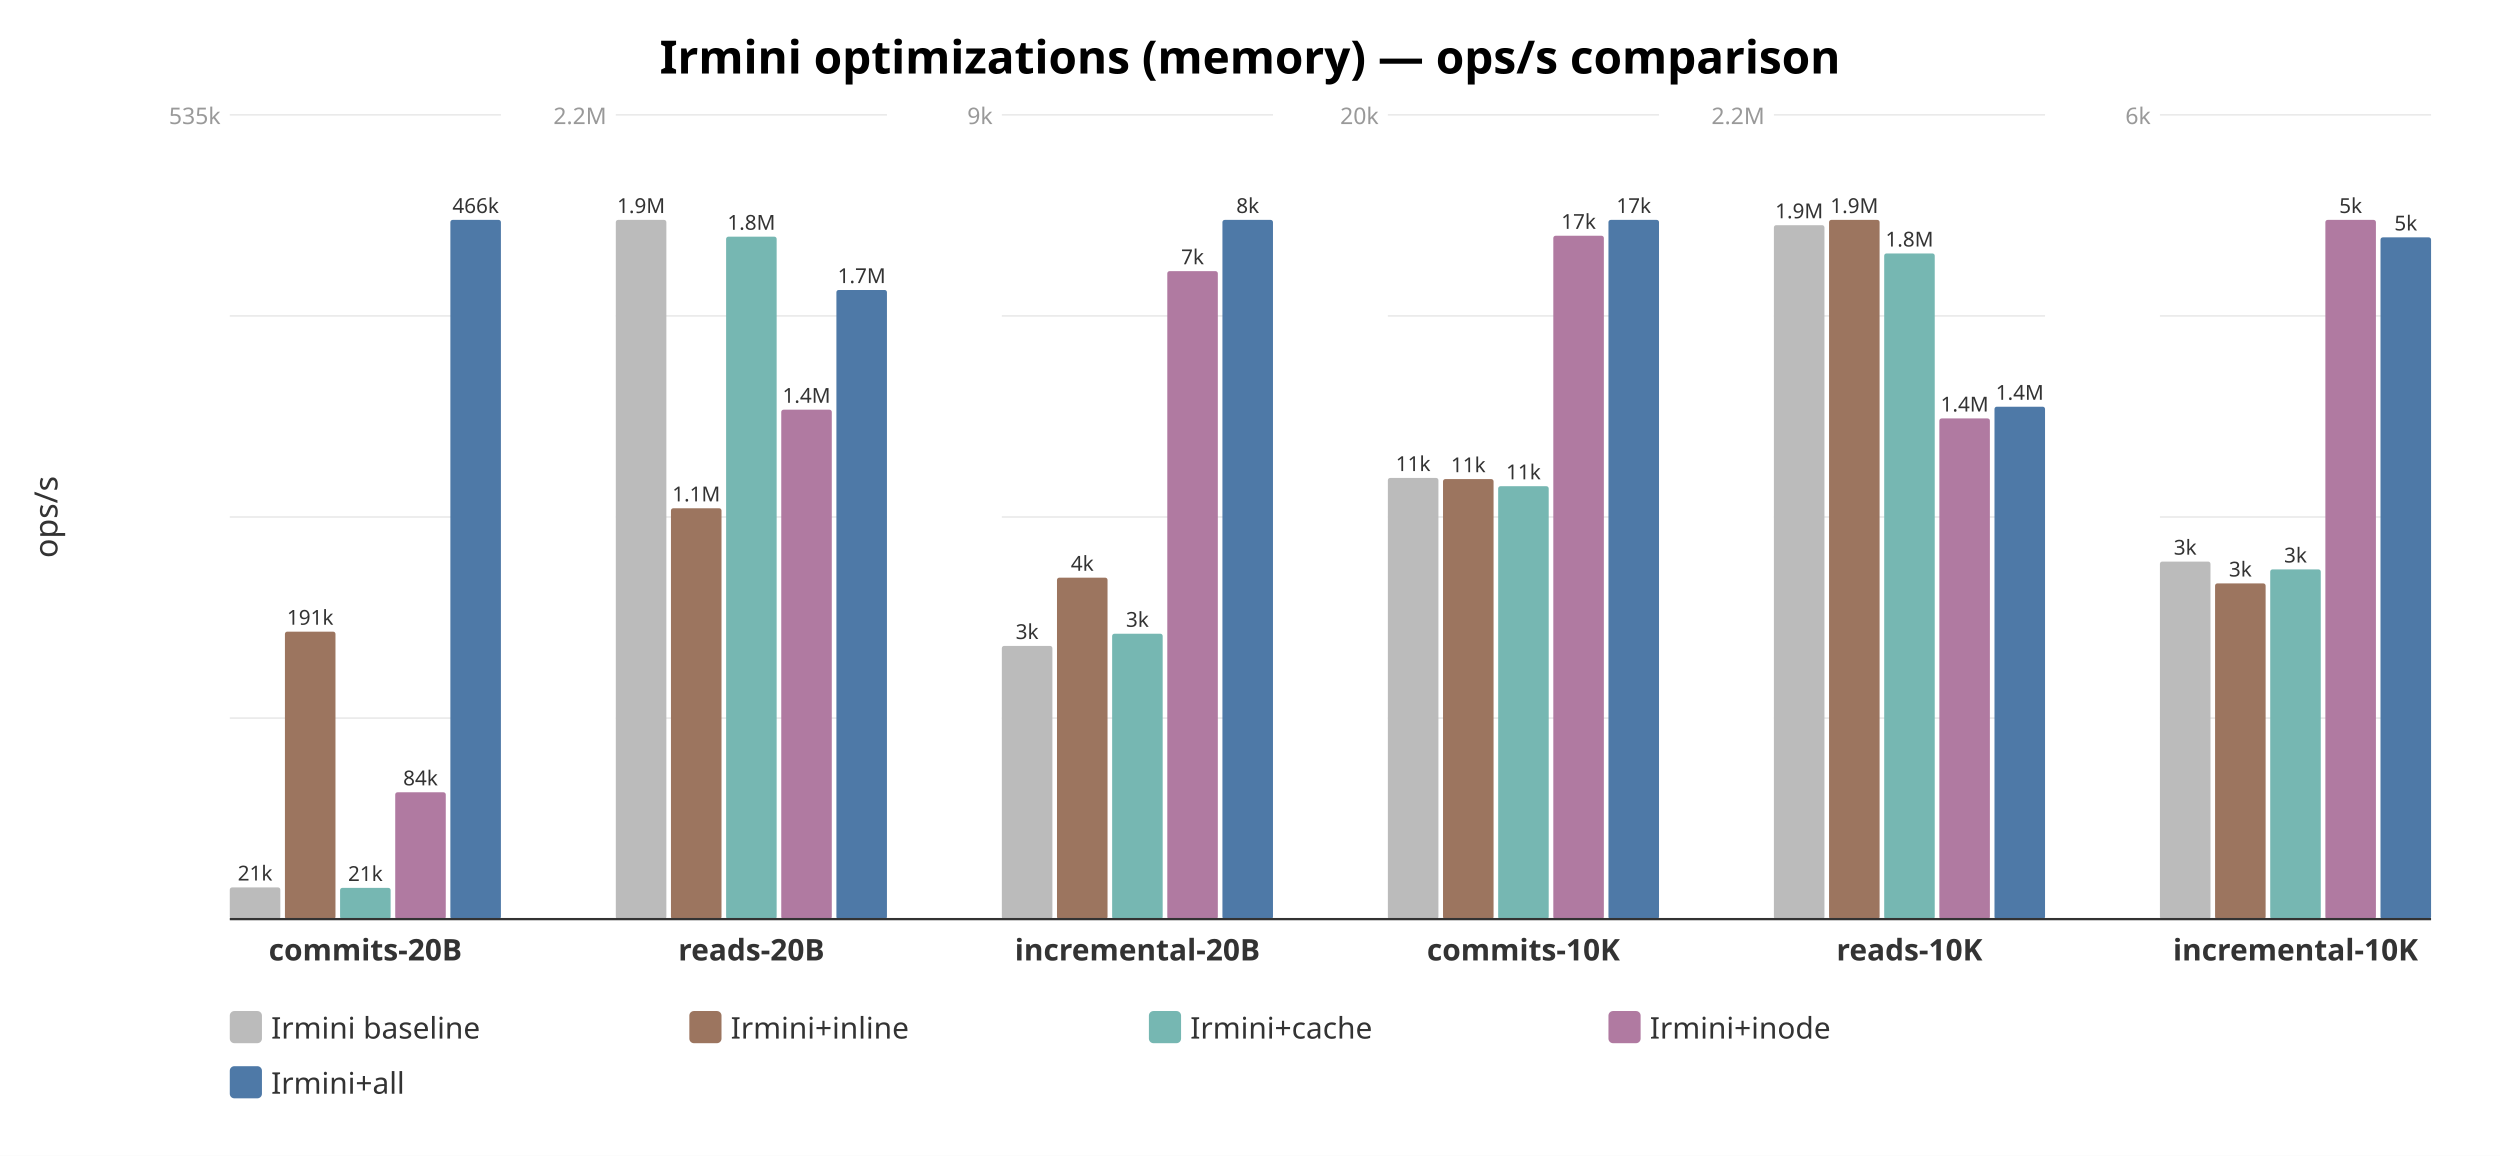
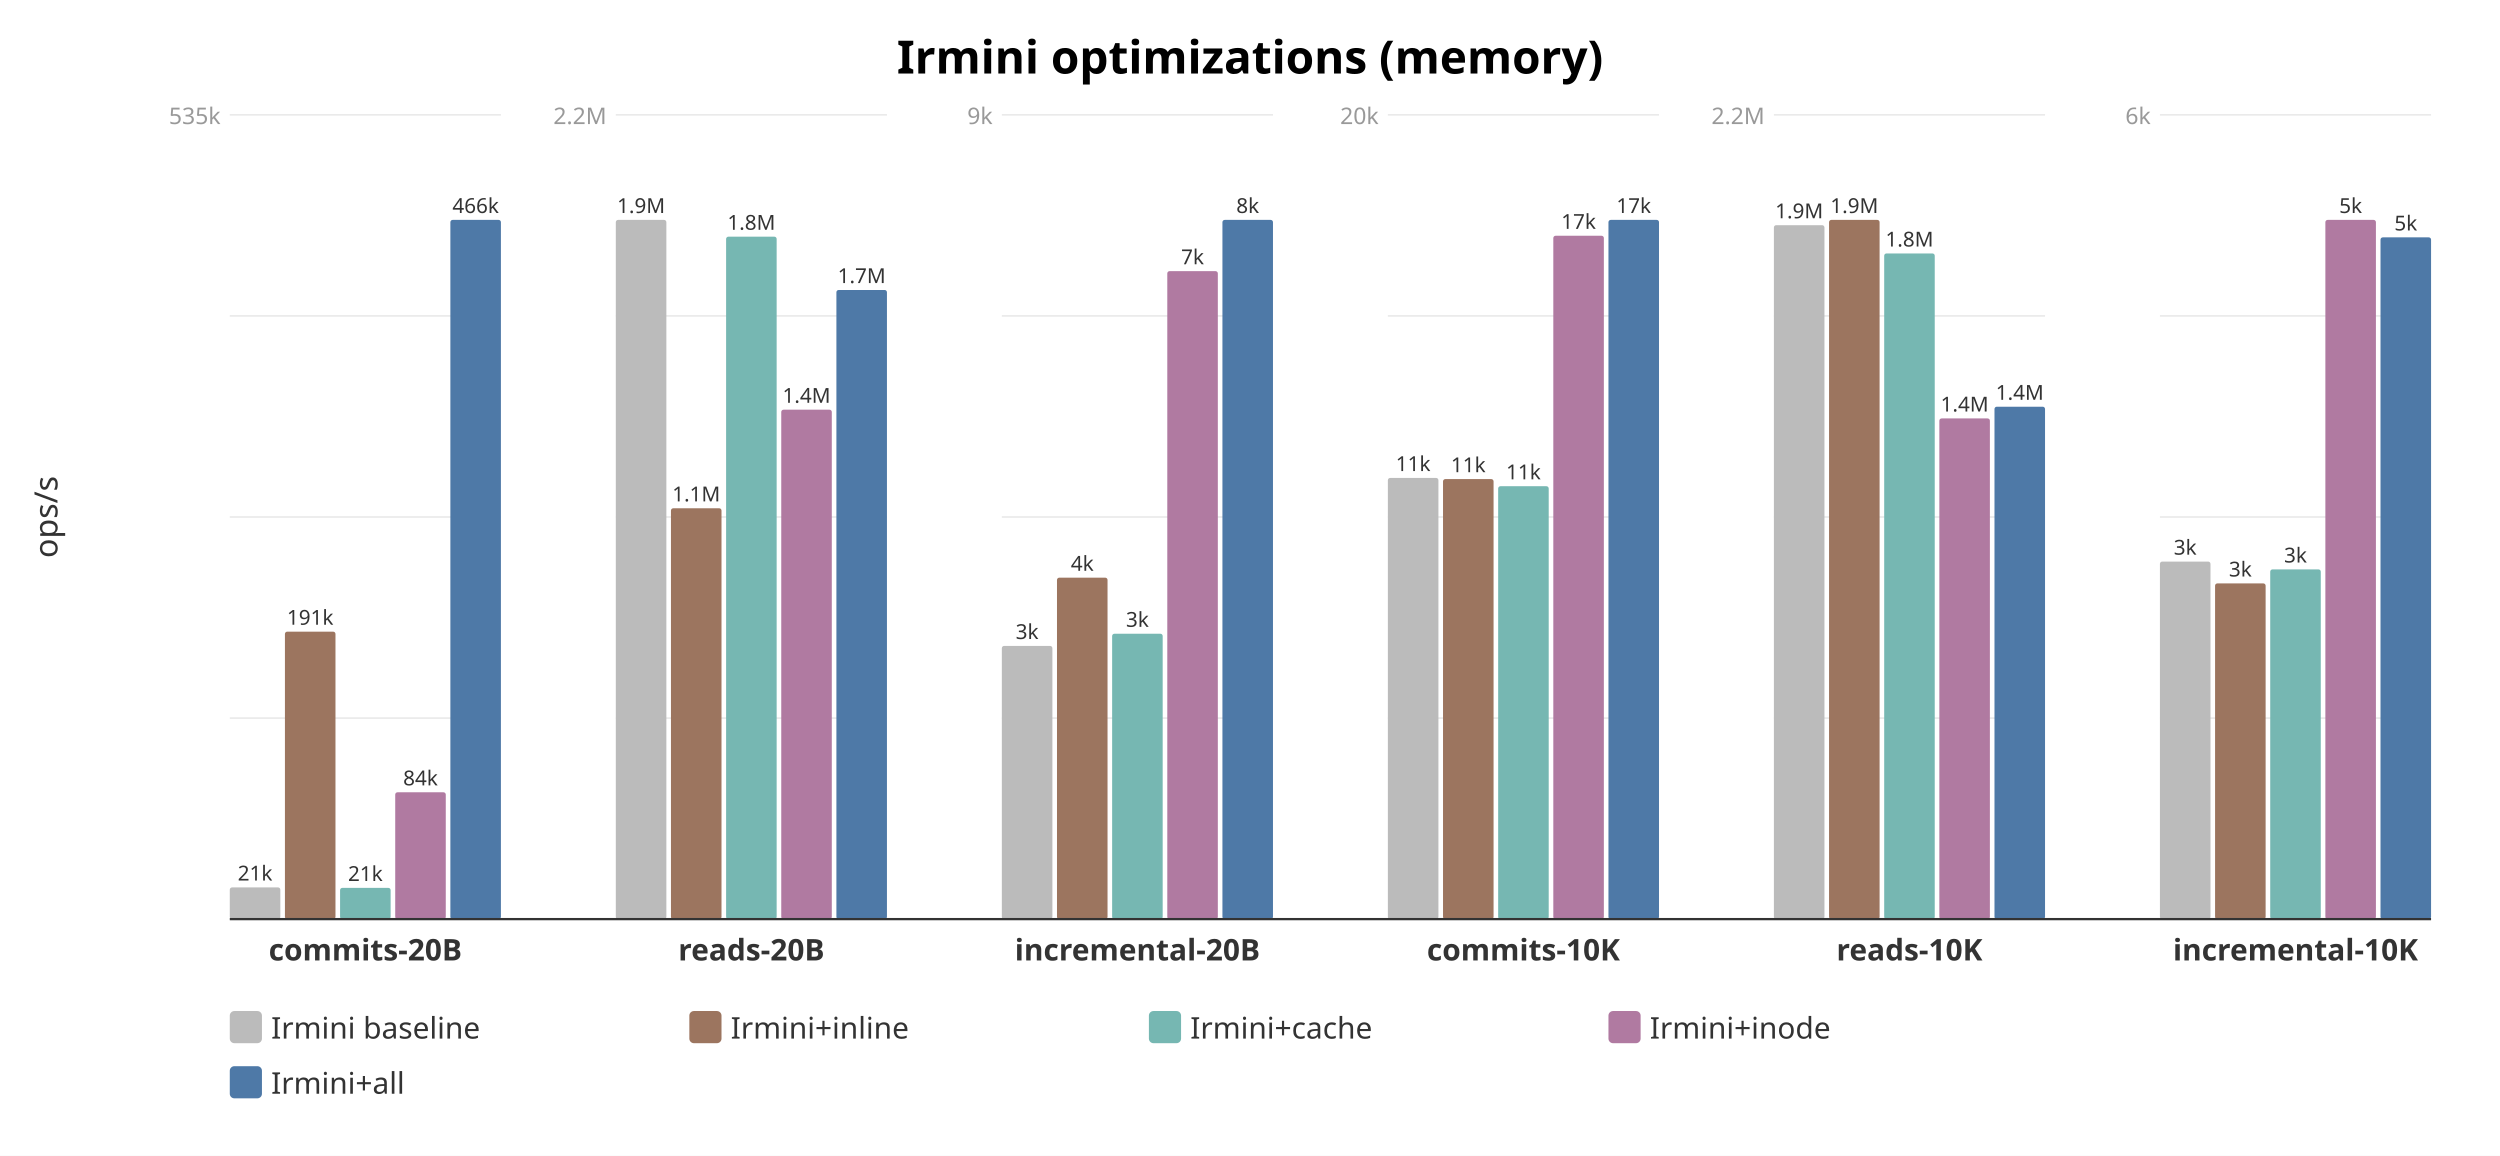
<svg xmlns="http://www.w3.org/2000/svg" width="1088" height="503" font-family="system-ui, sans-serif" font-size="14">
  <rect width="1088" height="503" fill="white" />
  <defs>
</defs>
-   <text x="544.0" y="32" text-anchor="middle" font-size="20" font-weight="bold">Irmini optimizations (memory) — ops/s comparison</text>
+   <text x="544.0" y="32" text-anchor="middle" font-size="20" font-weight="bold">Irmini optimizations (memory)</text>
  <g transform="translate(100,50)">
    <text x="-75" y="175.0" text-anchor="middle" font-size="14" fill="#333" transform="rotate(-90,-75,175.0)">ops/s</text>
    <line x1="0" y1="262.5" x2="118" y2="262.5" stroke="#e0e0e0" stroke-width="0.5" />
    <line x1="0" y1="175.0" x2="118" y2="175.0" stroke="#e0e0e0" stroke-width="0.5" />
    <line x1="0" y1="87.5" x2="118" y2="87.5" stroke="#e0e0e0" stroke-width="0.5" />
    <line x1="0" y1="0.0" x2="118" y2="0.0" stroke="#e0e0e0" stroke-width="0.5" />
    <text x="-4.0" y="4.0" text-anchor="end" font-size="10" fill="#999">535k</text>
    <rect x="0.0" y="336.2" width="22" height="13.8" fill="#bbb" rx="1" />
    <text x="11.0" y="333.2" text-anchor="middle" font-size="9" fill="#333">21k</text>
    <rect x="24.0" y="224.9" width="22" height="125.1" fill="#9c755f" rx="1" />
    <text x="35.0" y="221.9" text-anchor="middle" font-size="9" fill="#333">191k</text>
    <rect x="48.0" y="336.4" width="22" height="13.6" fill="#76b7b2" rx="1" />
    <text x="59.0" y="333.4" text-anchor="middle" font-size="9" fill="#333">21k</text>
    <rect x="72.0" y="294.8" width="22" height="55.2" fill="#b07aa1" rx="1" />
    <text x="83.0" y="291.8" text-anchor="middle" font-size="9" fill="#333">84k</text>
    <rect x="96.0" y="45.7" width="22" height="304.3" fill="#4e79a7" rx="1" />
    <text x="107.0" y="42.7" text-anchor="middle" font-size="9" fill="#333">466k</text>
    <text x="59.0" y="368" text-anchor="middle" font-size="13" font-weight="bold" fill="#333">commits-20B</text>
    <line x1="168" y1="262.5" x2="286" y2="262.5" stroke="#e0e0e0" stroke-width="0.5" />
    <line x1="168" y1="175.0" x2="286" y2="175.0" stroke="#e0e0e0" stroke-width="0.5" />
    <line x1="168" y1="87.5" x2="286" y2="87.5" stroke="#e0e0e0" stroke-width="0.5" />
    <line x1="168" y1="0.0" x2="286" y2="0.0" stroke="#e0e0e0" stroke-width="0.5" />
    <text x="164.0" y="4.0" text-anchor="end" font-size="10" fill="#999">2.2M</text>
    <rect x="168.0" y="45.7" width="22" height="304.3" fill="#bbb" rx="1" />
    <text x="179.0" y="42.7" text-anchor="middle" font-size="9" fill="#333">1.9M</text>
    <rect x="192.0" y="171.2" width="22" height="178.8" fill="#9c755f" rx="1" />
    <text x="203.0" y="168.2" text-anchor="middle" font-size="9" fill="#333">1.1M</text>
    <rect x="216.0" y="53.0" width="22" height="297.0" fill="#76b7b2" rx="1" />
    <text x="227.0" y="50.0" text-anchor="middle" font-size="9" fill="#333">1.8M</text>
    <rect x="240.0" y="128.3" width="22" height="221.7" fill="#b07aa1" rx="1" />
    <text x="251.0" y="125.3" text-anchor="middle" font-size="9" fill="#333">1.4M</text>
    <rect x="264.0" y="76.2" width="22" height="273.8" fill="#4e79a7" rx="1" />
    <text x="275.0" y="73.2" text-anchor="middle" font-size="9" fill="#333">1.7M</text>
    <text x="227.0" y="368" text-anchor="middle" font-size="13" font-weight="bold" fill="#333">reads-20B</text>
    <line x1="336" y1="262.5" x2="454" y2="262.5" stroke="#e0e0e0" stroke-width="0.5" />
    <line x1="336" y1="175.0" x2="454" y2="175.0" stroke="#e0e0e0" stroke-width="0.5" />
    <line x1="336" y1="87.5" x2="454" y2="87.5" stroke="#e0e0e0" stroke-width="0.5" />
    <line x1="336" y1="0.0" x2="454" y2="0.0" stroke="#e0e0e0" stroke-width="0.5" />
    <text x="332.0" y="4.0" text-anchor="end" font-size="10" fill="#999">9k</text>
    <rect x="336.0" y="231.1" width="22" height="118.9" fill="#bbb" rx="1" />
    <text x="347.0" y="228.1" text-anchor="middle" font-size="9" fill="#333">3k</text>
    <rect x="360.0" y="201.4" width="22" height="148.6" fill="#9c755f" rx="1" />
    <text x="371.0" y="198.4" text-anchor="middle" font-size="9" fill="#333">4k</text>
    <rect x="384.0" y="225.8" width="22" height="124.2" fill="#76b7b2" rx="1" />
    <text x="395.0" y="222.8" text-anchor="middle" font-size="9" fill="#333">3k</text>
    <rect x="408.0" y="68.0" width="22" height="282.0" fill="#b07aa1" rx="1" />
    <text x="419.0" y="65.0" text-anchor="middle" font-size="9" fill="#333">7k</text>
    <rect x="432.0" y="45.7" width="22" height="304.3" fill="#4e79a7" rx="1" />
    <text x="443.0" y="42.7" text-anchor="middle" font-size="9" fill="#333">8k</text>
    <text x="395.0" y="368" text-anchor="middle" font-size="13" font-weight="bold" fill="#333">incremental-20B</text>
    <line x1="504" y1="262.5" x2="622" y2="262.5" stroke="#e0e0e0" stroke-width="0.5" />
    <line x1="504" y1="175.0" x2="622" y2="175.0" stroke="#e0e0e0" stroke-width="0.5" />
    <line x1="504" y1="87.5" x2="622" y2="87.5" stroke="#e0e0e0" stroke-width="0.5" />
    <line x1="504" y1="0.0" x2="622" y2="0.0" stroke="#e0e0e0" stroke-width="0.5" />
    <text x="500.0" y="4.0" text-anchor="end" font-size="10" fill="#999">20k</text>
    <rect x="504.0" y="158.0" width="22" height="192.0" fill="#bbb" rx="1" />
    <text x="515.0" y="155.0" text-anchor="middle" font-size="9" fill="#333">11k</text>
    <rect x="528.0" y="158.5" width="22" height="191.5" fill="#9c755f" rx="1" />
    <text x="539.0" y="155.5" text-anchor="middle" font-size="9" fill="#333">11k</text>
    <rect x="552.0" y="161.6" width="22" height="188.4" fill="#76b7b2" rx="1" />
    <text x="563.0" y="158.6" text-anchor="middle" font-size="9" fill="#333">11k</text>
    <rect x="576.0" y="52.6" width="22" height="297.4" fill="#b07aa1" rx="1" />
    <text x="587.0" y="49.6" text-anchor="middle" font-size="9" fill="#333">17k</text>
    <rect x="600.0" y="45.7" width="22" height="304.3" fill="#4e79a7" rx="1" />
    <text x="611.0" y="42.7" text-anchor="middle" font-size="9" fill="#333">17k</text>
    <text x="563.0" y="368" text-anchor="middle" font-size="13" font-weight="bold" fill="#333">commits-10K</text>
    <line x1="672" y1="262.5" x2="790" y2="262.5" stroke="#e0e0e0" stroke-width="0.5" />
    <line x1="672" y1="175.0" x2="790" y2="175.0" stroke="#e0e0e0" stroke-width="0.5" />
    <line x1="672" y1="87.5" x2="790" y2="87.5" stroke="#e0e0e0" stroke-width="0.5" />
    <line x1="672" y1="0.0" x2="790" y2="0.0" stroke="#e0e0e0" stroke-width="0.5" />
    <text x="668.0" y="4.0" text-anchor="end" font-size="10" fill="#999">2.2M</text>
    <rect x="672.0" y="48.0" width="22" height="302.0" fill="#bbb" rx="1" />
    <text x="683.0" y="45.0" text-anchor="middle" font-size="9" fill="#333">1.9M</text>
    <rect x="696.0" y="45.7" width="22" height="304.3" fill="#9c755f" rx="1" />
    <text x="707.0" y="42.7" text-anchor="middle" font-size="9" fill="#333">1.9M</text>
    <rect x="720.0" y="60.3" width="22" height="289.7" fill="#76b7b2" rx="1" />
    <text x="731.0" y="57.3" text-anchor="middle" font-size="9" fill="#333">1.8M</text>
    <rect x="744.0" y="132.1" width="22" height="217.9" fill="#b07aa1" rx="1" />
    <text x="755.0" y="129.1" text-anchor="middle" font-size="9" fill="#333">1.4M</text>
    <rect x="768.0" y="127.0" width="22" height="223.0" fill="#4e79a7" rx="1" />
    <text x="779.0" y="124.0" text-anchor="middle" font-size="9" fill="#333">1.4M</text>
    <text x="731.0" y="368" text-anchor="middle" font-size="13" font-weight="bold" fill="#333">reads-10K</text>
    <line x1="840" y1="262.5" x2="958" y2="262.5" stroke="#e0e0e0" stroke-width="0.5" />
    <line x1="840" y1="175.0" x2="958" y2="175.0" stroke="#e0e0e0" stroke-width="0.5" />
    <line x1="840" y1="87.5" x2="958" y2="87.5" stroke="#e0e0e0" stroke-width="0.5" />
    <line x1="840" y1="0.0" x2="958" y2="0.0" stroke="#e0e0e0" stroke-width="0.5" />
    <text x="836.0" y="4.0" text-anchor="end" font-size="10" fill="#999">6k</text>
    <rect x="840.0" y="194.4" width="22" height="155.6" fill="#bbb" rx="1" />
    <text x="851.0" y="191.4" text-anchor="middle" font-size="9" fill="#333">3k</text>
    <rect x="864.0" y="203.9" width="22" height="146.1" fill="#9c755f" rx="1" />
    <text x="875.0" y="200.9" text-anchor="middle" font-size="9" fill="#333">3k</text>
    <rect x="888.0" y="197.8" width="22" height="152.2" fill="#76b7b2" rx="1" />
    <text x="899.0" y="194.8" text-anchor="middle" font-size="9" fill="#333">3k</text>
    <rect x="912.0" y="45.7" width="22" height="304.3" fill="#b07aa1" rx="1" />
    <text x="923.0" y="42.7" text-anchor="middle" font-size="9" fill="#333">5k</text>
    <rect x="936.0" y="53.3" width="22" height="296.7" fill="#4e79a7" rx="1" />
    <text x="947.0" y="50.3" text-anchor="middle" font-size="9" fill="#333">5k</text>
    <text x="899.0" y="368" text-anchor="middle" font-size="13" font-weight="bold" fill="#333">incremental-10K</text>
    <line x1="0" y1="350" x2="958" y2="350" stroke="#333" stroke-width="1" />
  </g>
  <g transform="translate(100,440)">
    <rect x="0" y="0" width="14" height="14" fill="#bbb" rx="2" />
    <text x="18" y="12" font-size="13" fill="#333">Irmini baseline</text>
    <rect x="200" y="0" width="14" height="14" fill="#9c755f" rx="2" />
    <text x="218" y="12" font-size="13" fill="#333">Irmini+inline</text>
    <rect x="400" y="0" width="14" height="14" fill="#76b7b2" rx="2" />
    <text x="418" y="12" font-size="13" fill="#333">Irmini+cache</text>
    <rect x="600" y="0" width="14" height="14" fill="#b07aa1" rx="2" />
    <text x="618" y="12" font-size="13" fill="#333">Irmini+inode</text>
    <rect x="0" y="24" width="14" height="14" fill="#4e79a7" rx="2" />
    <text x="18" y="36" font-size="13" fill="#333">Irmini+all</text>
  </g>
</svg>
